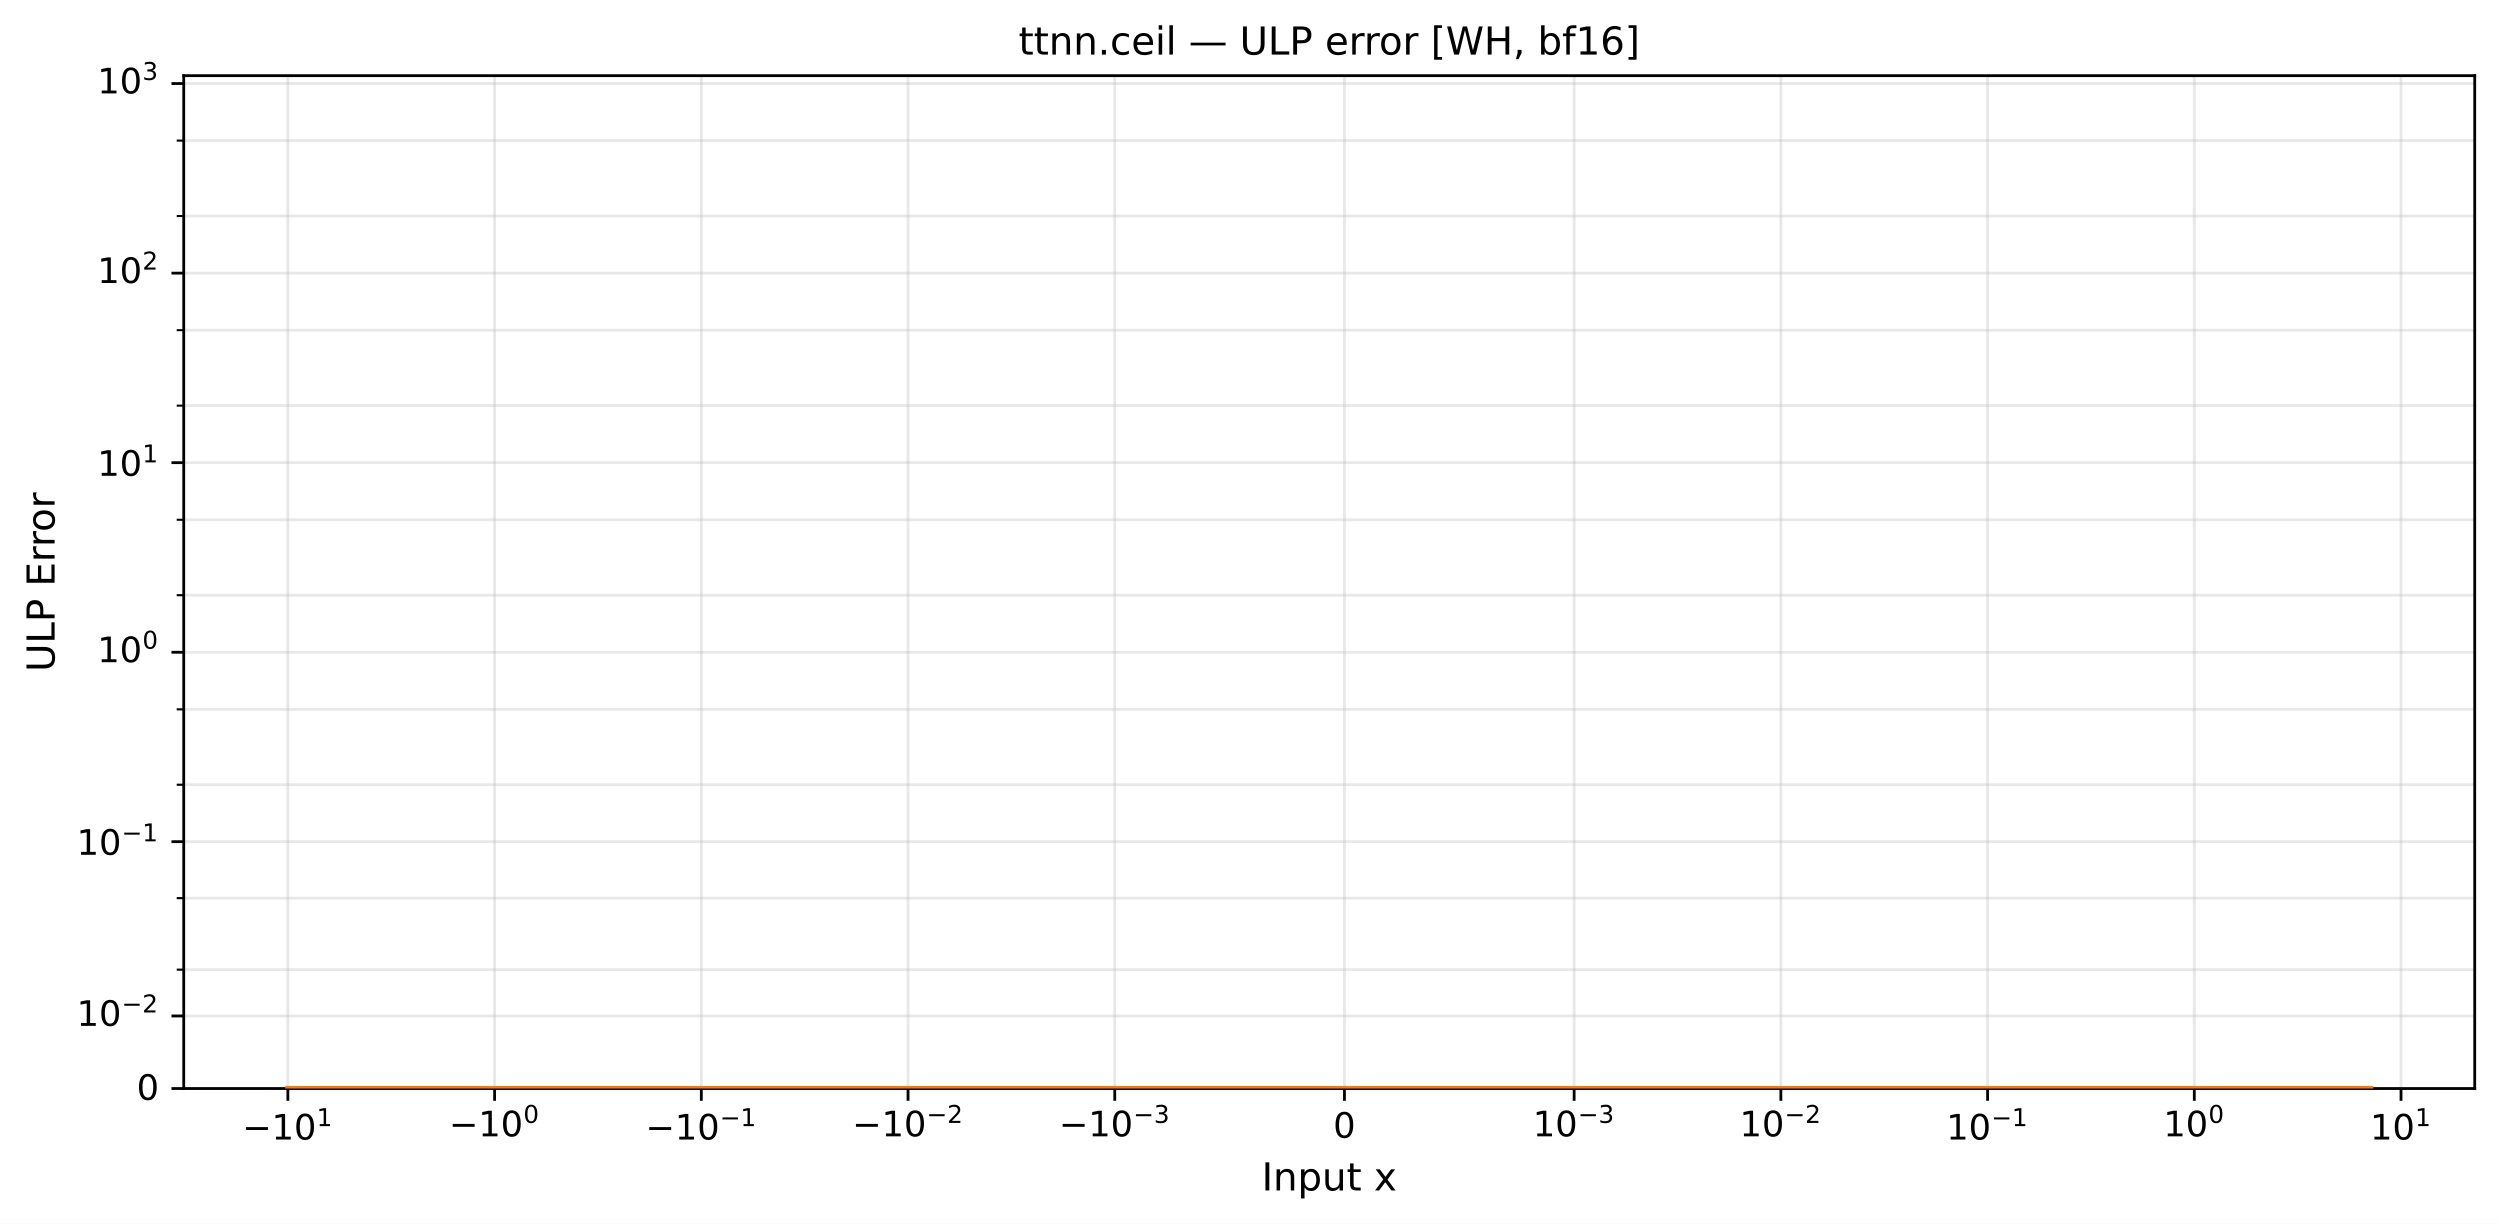
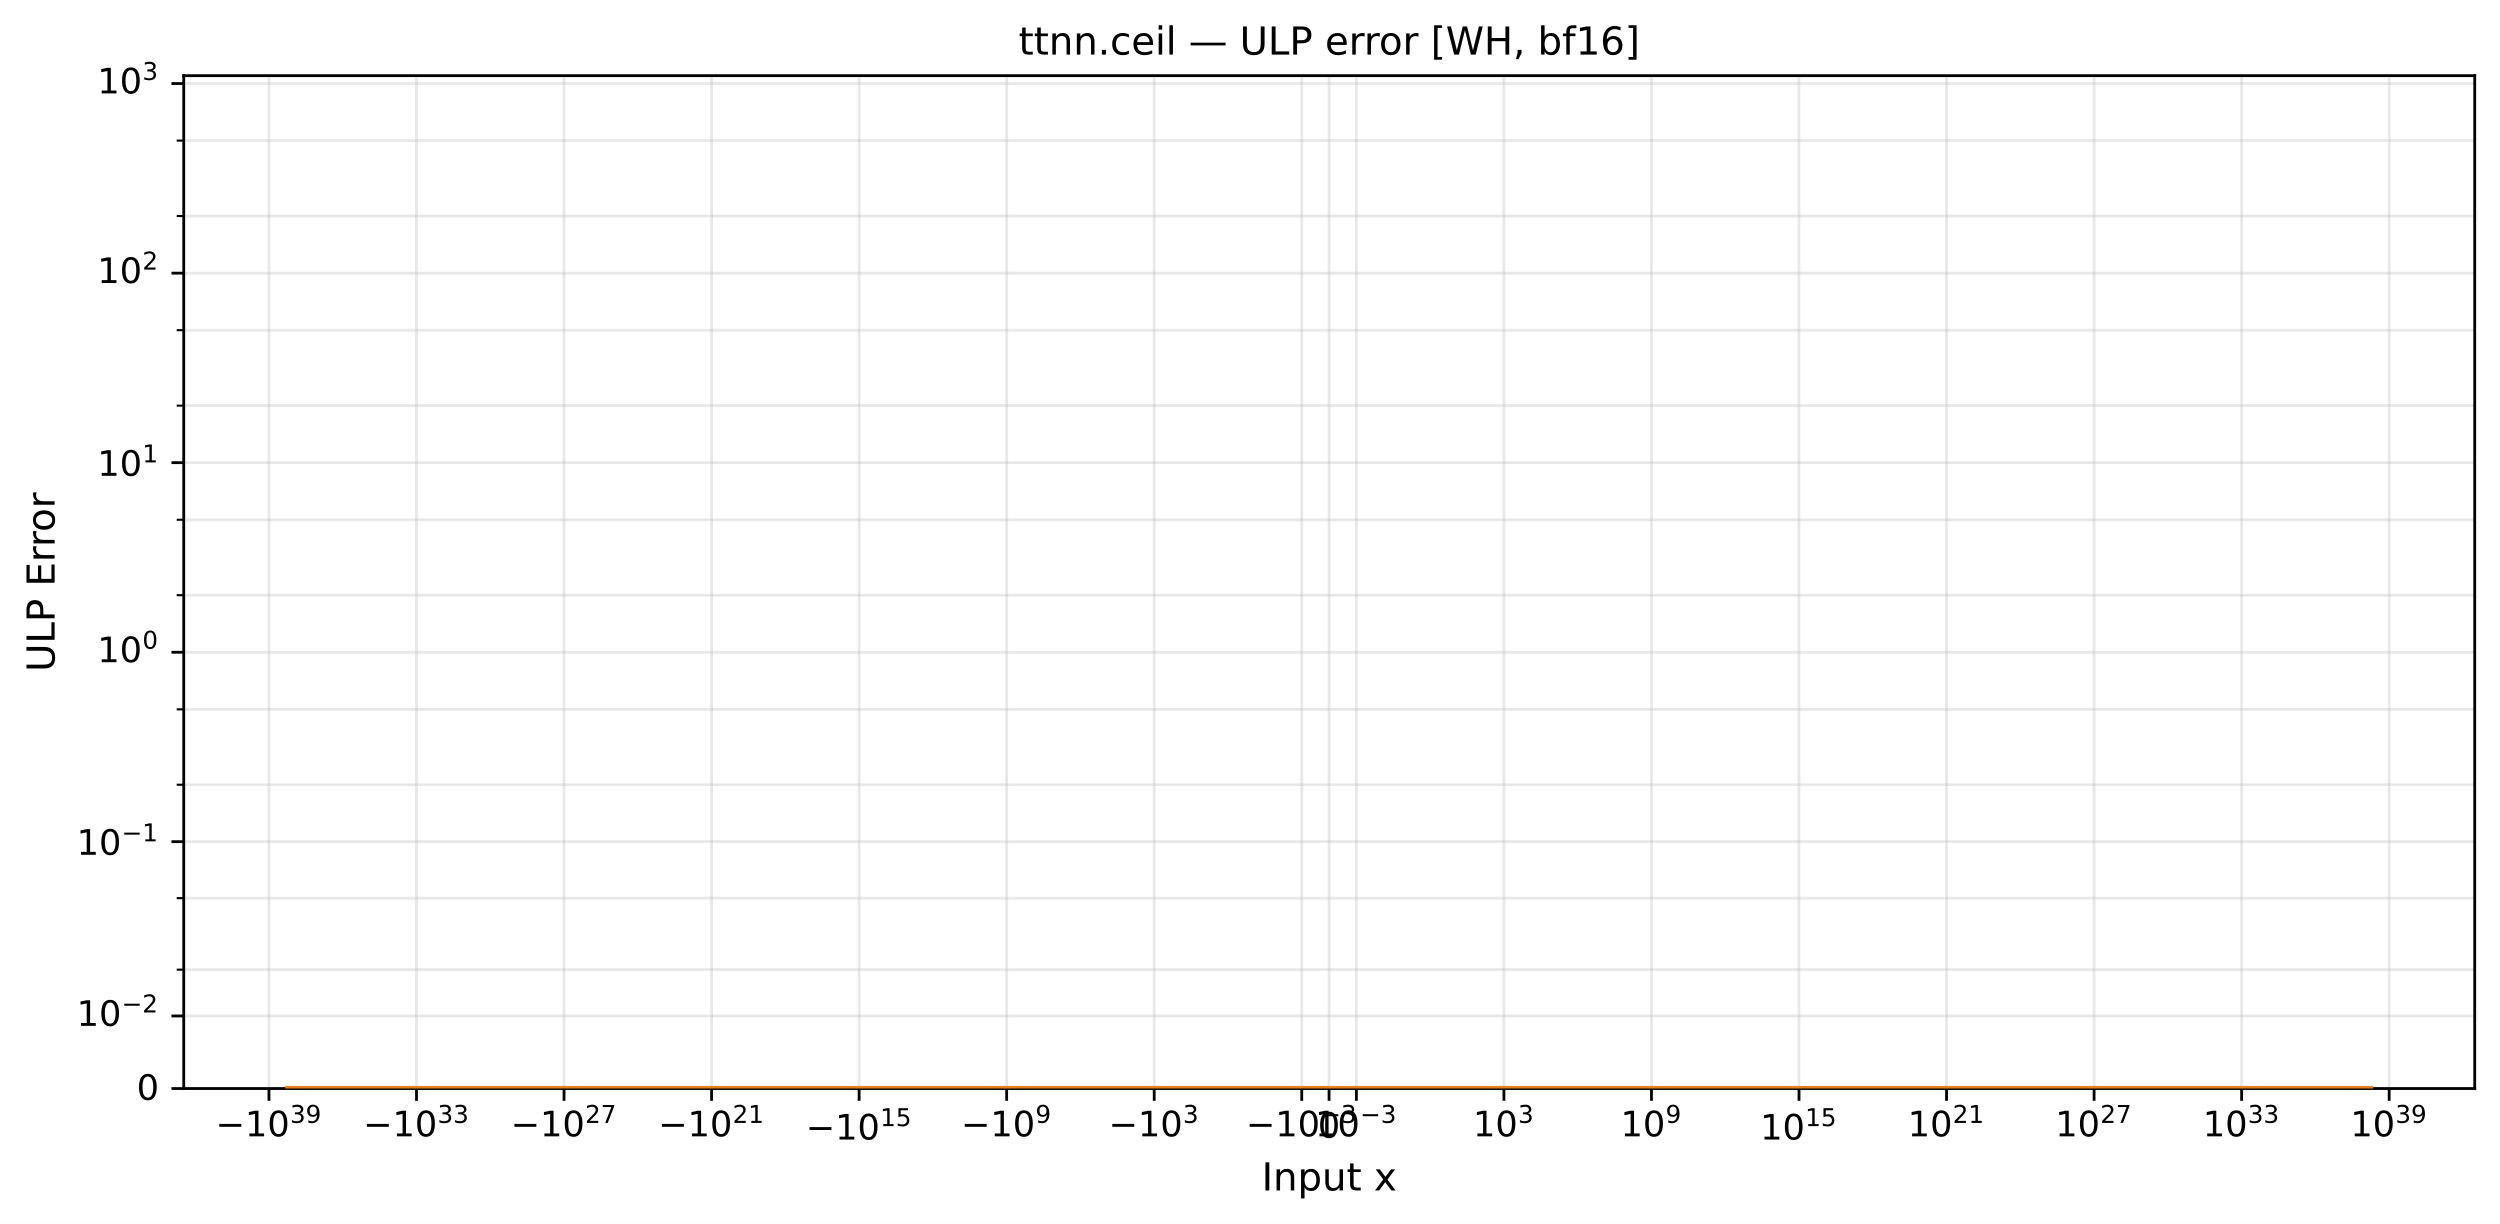
<svg xmlns="http://www.w3.org/2000/svg" xmlns:xlink="http://www.w3.org/1999/xlink" width="712.254pt" height="348.65pt" viewBox="0 0 712.254 348.65" version="1.1">
  <defs>
    <style type="text/css">*{stroke-linejoin: round; stroke-linecap: butt}</style>
  </defs>
  <g id="figure_1">
    <g id="patch_1">
      <path d="M 0 348.65  L 712.254 348.65  L 712.254 0  L 0 0  z " style="fill: #ffffff" />
    </g>
    <g id="axes_1">
      <g id="patch_2">
        <path d="M 52.346 310.126  L 705.054 310.126  L 705.054 21.558  L 52.346 21.558  z " style="fill: #ffffff" />
      </g>
      <g id="matplotlib.axis_1">
        <g id="xtick_1">
          <g id="line2d_1">
-             <path d="M 82.014 310.126  L 82.014 21.558  " clip-path="url(#p76833eb0a4)" style="fill: none; stroke: #b0b0b0; stroke-opacity: 0.3; stroke-width: 0.8; stroke-linecap: square" />
+             <path d="M 76.626 310.126  L 76.626 21.558  " clip-path="url(#p676de0fb49)" style="fill: none; stroke: #b0b0b0; stroke-opacity: 0.3; stroke-width: 0.8; stroke-linecap: square" />
          </g>
          <g id="line2d_2">
            <defs>
-               <path id="me72f2685fe" d="M 0 0  L 0 3.5  " style="stroke: #000000; stroke-width: 0.8" />
+               <path id="m5aadd44aab" d="M 0 0  L 0 3.5  " style="stroke: #000000; stroke-width: 0.8" />
            </defs>
            <g>
-               <use xlink:href="#me72f2685fe" x="82.014" y="310.126" style="stroke: #000000; stroke-width: 0.8" />
+               <use xlink:href="#m5aadd44aab" x="76.626" y="310.126" style="stroke: #000000; stroke-width: 0.8" />
            </g>
          </g>
          <g id="text_1">
-             <g transform="translate(69.01448 324.7247)">
+             <g transform="translate(61.42569 324.7247)">
+               <text>
+                 <tspan x="0" y="-0.977" style="font-size: 10px; font-family: 'DejaVu Sans'">−</tspan>
+                 <tspan x="8.379" y="-0.977" style="font-size: 10px; font-family: 'DejaVu Sans'">1</tspan>
+                 <tspan x="14.741" y="-0.977" style="font-size: 10px; font-family: 'DejaVu Sans'">0</tspan>
+                 <tspan x="21.199" y="-4.805" style="font-size: 7px; font-family: 'DejaVu Sans'">3</tspan>
+                 <tspan x="25.653" y="-4.805" style="font-size: 7px; font-family: 'DejaVu Sans'">9</tspan>
+               </text>
+             </g>
+           </g>
+         </g>
+         <g id="xtick_2">
+           <g id="line2d_3">
+             <path d="M 118.66 310.126  L 118.66 21.558  " clip-path="url(#p676de0fb49)" style="fill: none; stroke: #b0b0b0; stroke-opacity: 0.3; stroke-width: 0.8; stroke-linecap: square" />
+           </g>
+           <g id="line2d_4">
+             <g>
+               <use xlink:href="#m5aadd44aab" x="118.66" y="310.126" style="stroke: #000000; stroke-width: 0.8" />
+             </g>
+           </g>
+           <g id="text_2">
+             <g transform="translate(103.4604 324.7247)">
+               <text>
+                 <tspan x="0" y="-0.977" style="font-size: 10px; font-family: 'DejaVu Sans'">−</tspan>
+                 <tspan x="8.379" y="-0.977" style="font-size: 10px; font-family: 'DejaVu Sans'">1</tspan>
+                 <tspan x="14.741" y="-0.977" style="font-size: 10px; font-family: 'DejaVu Sans'">0</tspan>
+                 <tspan x="21.199" y="-4.805" style="font-size: 7px; font-family: 'DejaVu Sans'">3</tspan>
+                 <tspan x="25.653" y="-4.805" style="font-size: 7px; font-family: 'DejaVu Sans'">3</tspan>
+               </text>
+             </g>
+           </g>
+         </g>
+         <g id="xtick_3">
+           <g id="line2d_5">
+             <path d="M 160.695 310.126  L 160.695 21.558  " clip-path="url(#p676de0fb49)" style="fill: none; stroke: #b0b0b0; stroke-opacity: 0.3; stroke-width: 0.8; stroke-linecap: square" />
+           </g>
+           <g id="line2d_6">
+             <g>
+               <use xlink:href="#m5aadd44aab" x="160.695" y="310.126" style="stroke: #000000; stroke-width: 0.8" />
+             </g>
+           </g>
+           <g id="text_3">
+             <g transform="translate(145.4952 324.7247)">
+               <text>
+                 <tspan x="0" y="-0.977" style="font-size: 10px; font-family: 'DejaVu Sans'">−</tspan>
+                 <tspan x="8.379" y="-0.977" style="font-size: 10px; font-family: 'DejaVu Sans'">1</tspan>
+                 <tspan x="14.741" y="-0.977" style="font-size: 10px; font-family: 'DejaVu Sans'">0</tspan>
+                 <tspan x="21.199" y="-4.805" style="font-size: 7px; font-family: 'DejaVu Sans'">2</tspan>
+                 <tspan x="25.653" y="-4.805" style="font-size: 7px; font-family: 'DejaVu Sans'">7</tspan>
+               </text>
+             </g>
+           </g>
+         </g>
+         <g id="xtick_4">
+           <g id="line2d_7">
+             <path d="M 202.73 310.126  L 202.73 21.558  " clip-path="url(#p676de0fb49)" style="fill: none; stroke: #b0b0b0; stroke-opacity: 0.3; stroke-width: 0.8; stroke-linecap: square" />
+           </g>
+           <g id="line2d_8">
+             <g>
+               <use xlink:href="#m5aadd44aab" x="202.73" y="310.126" style="stroke: #000000; stroke-width: 0.8" />
+             </g>
+           </g>
+           <g id="text_4">
+             <g transform="translate(187.5299 324.7247)">
+               <text>
+                 <tspan x="0" y="-0.977" style="font-size: 10px; font-family: 'DejaVu Sans'">−</tspan>
+                 <tspan x="8.379" y="-0.977" style="font-size: 10px; font-family: 'DejaVu Sans'">1</tspan>
+                 <tspan x="14.741" y="-0.977" style="font-size: 10px; font-family: 'DejaVu Sans'">0</tspan>
+                 <tspan x="21.199" y="-4.805" style="font-size: 7px; font-family: 'DejaVu Sans'">2</tspan>
+                 <tspan x="25.653" y="-4.805" style="font-size: 7px; font-family: 'DejaVu Sans'">1</tspan>
+               </text>
+             </g>
+           </g>
+         </g>
+         <g id="xtick_5">
+           <g id="line2d_9">
+             <path d="M 244.765 310.126  L 244.765 21.558  " clip-path="url(#p676de0fb49)" style="fill: none; stroke: #b0b0b0; stroke-opacity: 0.3; stroke-width: 0.8; stroke-linecap: square" />
+           </g>
+           <g id="line2d_10">
+             <g>
+               <use xlink:href="#m5aadd44aab" x="244.765" y="310.126" style="stroke: #000000; stroke-width: 0.8" />
+             </g>
+           </g>
+           <g id="text_5">
+             <g transform="translate(229.5647 324.7247)">
              <text>
                <tspan x="0" y="-0.064" style="font-size: 10px; font-family: 'DejaVu Sans'">−</tspan>
                <tspan x="8.379" y="-0.064" style="font-size: 10px; font-family: 'DejaVu Sans'">1</tspan>
                <tspan x="14.741" y="-0.064" style="font-size: 10px; font-family: 'DejaVu Sans'">0</tspan>
                <tspan x="21.199" y="-3.892" style="font-size: 7px; font-family: 'DejaVu Sans'">1</tspan>
-               </text>
-             </g>
-           </g>
-         </g>
-         <g id="xtick_2">
-           <g id="line2d_3">
-             <path d="M 140.91 310.126  L 140.91 21.558  " clip-path="url(#p76833eb0a4)" style="fill: none; stroke: #b0b0b0; stroke-opacity: 0.3; stroke-width: 0.8; stroke-linecap: square" />
-           </g>
-           <g id="line2d_4">
-             <g>
-               <use xlink:href="#me72f2685fe" x="140.91" y="310.126" style="stroke: #000000; stroke-width: 0.8" />
-             </g>
-           </g>
-           <g id="text_2">
-             <g transform="translate(127.9098 324.7247)">
+                 <tspan x="25.653" y="-3.892" style="font-size: 7px; font-family: 'DejaVu Sans'">5</tspan>
+               </text>
+             </g>
+           </g>
+         </g>
+         <g id="xtick_6">
+           <g id="line2d_11">
+             <path d="M 286.799 310.126  L 286.799 21.558  " clip-path="url(#p676de0fb49)" style="fill: none; stroke: #b0b0b0; stroke-opacity: 0.3; stroke-width: 0.8; stroke-linecap: square" />
+           </g>
+           <g id="line2d_12">
+             <g>
+               <use xlink:href="#m5aadd44aab" x="286.799" y="310.126" style="stroke: #000000; stroke-width: 0.8" />
+             </g>
+           </g>
+           <g id="text_6">
+             <g transform="translate(273.7994 324.7247)">
              <text>
                <tspan x="0" y="-0.977" style="font-size: 10px; font-family: 'DejaVu Sans'">−</tspan>
                <tspan x="8.379" y="-0.977" style="font-size: 10px; font-family: 'DejaVu Sans'">1</tspan>
                <tspan x="14.741" y="-0.977" style="font-size: 10px; font-family: 'DejaVu Sans'">0</tspan>
-                 <tspan x="21.199" y="-4.805" style="font-size: 7px; font-family: 'DejaVu Sans'">0</tspan>
-               </text>
-             </g>
-           </g>
-         </g>
-         <g id="xtick_3">
-           <g id="line2d_5">
-             <path d="M 199.805 310.126  L 199.805 21.558  " clip-path="url(#p76833eb0a4)" style="fill: none; stroke: #b0b0b0; stroke-opacity: 0.3; stroke-width: 0.8; stroke-linecap: square" />
-           </g>
-           <g id="line2d_6">
-             <g>
-               <use xlink:href="#me72f2685fe" x="199.805" y="310.126" style="stroke: #000000; stroke-width: 0.8" />
-             </g>
-           </g>
-           <g id="text_3">
-             <g transform="translate(183.9051 324.7247)">
-               <text>
-                 <tspan x="0" y="-0.064" style="font-size: 10px; font-family: 'DejaVu Sans'">−</tspan>
-                 <tspan x="8.379" y="-0.064" style="font-size: 10px; font-family: 'DejaVu Sans'">1</tspan>
-                 <tspan x="14.741" y="-0.064" style="font-size: 10px; font-family: 'DejaVu Sans'">0</tspan>
-                 <tspan x="21.199" y="-3.892" style="font-size: 7px; font-family: 'DejaVu Sans'">−</tspan>
-                 <tspan x="27.064" y="-3.892" style="font-size: 7px; font-family: 'DejaVu Sans'">1</tspan>
-               </text>
-             </g>
-           </g>
-         </g>
-         <g id="xtick_4">
-           <g id="line2d_7">
-             <path d="M 258.7 310.126  L 258.7 21.558  " clip-path="url(#p76833eb0a4)" style="fill: none; stroke: #b0b0b0; stroke-opacity: 0.3; stroke-width: 0.8; stroke-linecap: square" />
-           </g>
-           <g id="line2d_8">
-             <g>
-               <use xlink:href="#me72f2685fe" x="258.7" y="310.126" style="stroke: #000000; stroke-width: 0.8" />
-             </g>
-           </g>
-           <g id="text_4">
-             <g transform="translate(242.8005 324.7247)">
+                 <tspan x="21.199" y="-4.805" style="font-size: 7px; font-family: 'DejaVu Sans'">9</tspan>
+               </text>
+             </g>
+           </g>
+         </g>
+         <g id="xtick_7">
+           <g id="line2d_13">
+             <path d="M 328.834 310.126  L 328.834 21.558  " clip-path="url(#p676de0fb49)" style="fill: none; stroke: #b0b0b0; stroke-opacity: 0.3; stroke-width: 0.8; stroke-linecap: square" />
+           </g>
+           <g id="line2d_14">
+             <g>
+               <use xlink:href="#m5aadd44aab" x="328.834" y="310.126" style="stroke: #000000; stroke-width: 0.8" />
+             </g>
+           </g>
+           <g id="text_7">
+             <g transform="translate(315.8341 324.7247)">
              <text>
                <tspan x="0" y="-0.977" style="font-size: 10px; font-family: 'DejaVu Sans'">−</tspan>
                <tspan x="8.379" y="-0.977" style="font-size: 10px; font-family: 'DejaVu Sans'">1</tspan>
                <tspan x="14.741" y="-0.977" style="font-size: 10px; font-family: 'DejaVu Sans'">0</tspan>
-                 <tspan x="21.199" y="-4.805" style="font-size: 7px; font-family: 'DejaVu Sans'">−</tspan>
-                 <tspan x="27.064" y="-4.805" style="font-size: 7px; font-family: 'DejaVu Sans'">2</tspan>
-               </text>
-             </g>
-           </g>
-         </g>
-         <g id="xtick_5">
-           <g id="line2d_9">
-             <path d="M 317.596 310.126  L 317.596 21.558  " clip-path="url(#p76833eb0a4)" style="fill: none; stroke: #b0b0b0; stroke-opacity: 0.3; stroke-width: 0.8; stroke-linecap: square" />
-           </g>
-           <g id="line2d_10">
-             <g>
-               <use xlink:href="#me72f2685fe" x="317.596" y="310.126" style="stroke: #000000; stroke-width: 0.8" />
-             </g>
-           </g>
-           <g id="text_5">
-             <g transform="translate(301.6958 324.7247)">
+                 <tspan x="21.199" y="-4.805" style="font-size: 7px; font-family: 'DejaVu Sans'">3</tspan>
+               </text>
+             </g>
+           </g>
+         </g>
+         <g id="xtick_8">
+           <g id="line2d_15">
+             <path d="M 370.869 310.126  L 370.869 21.558  " clip-path="url(#p676de0fb49)" style="fill: none; stroke: #b0b0b0; stroke-opacity: 0.3; stroke-width: 0.8; stroke-linecap: square" />
+           </g>
+           <g id="line2d_16">
+             <g>
+               <use xlink:href="#m5aadd44aab" x="370.869" y="310.126" style="stroke: #000000; stroke-width: 0.8" />
+             </g>
+           </g>
+           <g id="text_8">
+             <g transform="translate(354.9689 324.7247)">
              <text>
                <tspan x="0" y="-0.977" style="font-size: 10px; font-family: 'DejaVu Sans'">−</tspan>
                <tspan x="8.379" y="-0.977" style="font-size: 10px; font-family: 'DejaVu Sans'">1</tspan>
                <tspan x="14.741" y="-0.977" style="font-size: 10px; font-family: 'DejaVu Sans'">0</tspan>
                <tspan x="21.199" y="-4.805" style="font-size: 7px; font-family: 'DejaVu Sans'">−</tspan>
                <tspan x="27.064" y="-4.805" style="font-size: 7px; font-family: 'DejaVu Sans'">3</tspan>
              </text>
            </g>
          </g>
        </g>
-         <g id="xtick_6">
-           <g id="line2d_11">
-             <path d="M 383.035 310.126  L 383.035 21.558  " clip-path="url(#p76833eb0a4)" style="fill: none; stroke: #b0b0b0; stroke-opacity: 0.3; stroke-width: 0.8; stroke-linecap: square" />
-           </g>
-           <g id="line2d_12">
-             <g>
-               <use xlink:href="#me72f2685fe" x="383.035" y="310.126" style="stroke: #000000; stroke-width: 0.8" />
-             </g>
-           </g>
-           <g id="text_6">
-             <g transform="translate(379.8351 324.7247)">
+         <g id="xtick_9">
+           <g id="line2d_17">
+             <path d="M 378.653 310.126  L 378.653 21.558  " clip-path="url(#p676de0fb49)" style="fill: none; stroke: #b0b0b0; stroke-opacity: 0.3; stroke-width: 0.8; stroke-linecap: square" />
+           </g>
+           <g id="line2d_18">
+             <g>
+               <use xlink:href="#m5aadd44aab" x="378.653" y="310.126" style="stroke: #000000; stroke-width: 0.8" />
+             </g>
+           </g>
+           <g id="text_9">
+             <g transform="translate(375.4531 324.7247)">
              <text>
                <tspan x="0" y="-0.578" style="font-size: 10px; font-family: 'DejaVu Sans'">0</tspan>
              </text>
            </g>
          </g>
        </g>
-         <g id="xtick_7">
-           <g id="line2d_13">
-             <path d="M 448.474 310.126  L 448.474 21.558  " clip-path="url(#p76833eb0a4)" style="fill: none; stroke: #b0b0b0; stroke-opacity: 0.3; stroke-width: 0.8; stroke-linecap: square" />
-           </g>
-           <g id="line2d_14">
-             <g>
-               <use xlink:href="#me72f2685fe" x="448.474" y="310.126" style="stroke: #000000; stroke-width: 0.8" />
-             </g>
-           </g>
-           <g id="text_7">
-             <g transform="translate(436.7243 324.7247)">
+         <g id="xtick_10">
+           <g id="line2d_19">
+             <path d="M 386.437 310.126  L 386.437 21.558  " clip-path="url(#p676de0fb49)" style="fill: none; stroke: #b0b0b0; stroke-opacity: 0.3; stroke-width: 0.8; stroke-linecap: square" />
+           </g>
+           <g id="line2d_20">
+             <g>
+               <use xlink:href="#m5aadd44aab" x="386.437" y="310.126" style="stroke: #000000; stroke-width: 0.8" />
+             </g>
+           </g>
+           <g id="text_10">
+             <g transform="translate(374.6873 324.7247)">
              <text>
                <tspan x="0" y="-0.977" style="font-size: 10px; font-family: 'DejaVu Sans'">1</tspan>
                <tspan x="6.362" y="-0.977" style="font-size: 10px; font-family: 'DejaVu Sans'">0</tspan>
                <tspan x="12.82" y="-4.805" style="font-size: 7px; font-family: 'DejaVu Sans'">−</tspan>
                <tspan x="18.686" y="-4.805" style="font-size: 7px; font-family: 'DejaVu Sans'">3</tspan>
              </text>
            </g>
          </g>
        </g>
-         <g id="xtick_8">
-           <g id="line2d_15">
-             <path d="M 507.37 310.126  L 507.37 21.558  " clip-path="url(#p76833eb0a4)" style="fill: none; stroke: #b0b0b0; stroke-opacity: 0.3; stroke-width: 0.8; stroke-linecap: square" />
-           </g>
-           <g id="line2d_16">
-             <g>
-               <use xlink:href="#me72f2685fe" x="507.37" y="310.126" style="stroke: #000000; stroke-width: 0.8" />
-             </g>
-           </g>
-           <g id="text_8">
-             <g transform="translate(495.6196 324.7247)">
+         <g id="xtick_11">
+           <g id="line2d_21">
+             <path d="M 428.472 310.126  L 428.472 21.558  " clip-path="url(#p676de0fb49)" style="fill: none; stroke: #b0b0b0; stroke-opacity: 0.3; stroke-width: 0.8; stroke-linecap: square" />
+           </g>
+           <g id="line2d_22">
+             <g>
+               <use xlink:href="#m5aadd44aab" x="428.472" y="310.126" style="stroke: #000000; stroke-width: 0.8" />
+             </g>
+           </g>
+           <g id="text_11">
+             <g transform="translate(419.6721 324.7247)">
+               <text>
+                 <tspan x="0" y="-0.977" style="font-size: 10px; font-family: 'DejaVu Sans'">1</tspan>
+                 <tspan x="6.362" y="-0.977" style="font-size: 10px; font-family: 'DejaVu Sans'">0</tspan>
+                 <tspan x="12.82" y="-4.805" style="font-size: 7px; font-family: 'DejaVu Sans'">3</tspan>
+               </text>
+             </g>
+           </g>
+         </g>
+         <g id="xtick_12">
+           <g id="line2d_23">
+             <path d="M 470.507 310.126  L 470.507 21.558  " clip-path="url(#p676de0fb49)" style="fill: none; stroke: #b0b0b0; stroke-opacity: 0.3; stroke-width: 0.8; stroke-linecap: square" />
+           </g>
+           <g id="line2d_24">
+             <g>
+               <use xlink:href="#m5aadd44aab" x="470.507" y="310.126" style="stroke: #000000; stroke-width: 0.8" />
+             </g>
+           </g>
+           <g id="text_12">
+             <g transform="translate(461.7068 324.7247)">
+               <text>
+                 <tspan x="0" y="-0.977" style="font-size: 10px; font-family: 'DejaVu Sans'">1</tspan>
+                 <tspan x="6.362" y="-0.977" style="font-size: 10px; font-family: 'DejaVu Sans'">0</tspan>
+                 <tspan x="12.82" y="-4.805" style="font-size: 7px; font-family: 'DejaVu Sans'">9</tspan>
+               </text>
+             </g>
+           </g>
+         </g>
+         <g id="xtick_13">
+           <g id="line2d_25">
+             <path d="M 512.542 310.126  L 512.542 21.558  " clip-path="url(#p676de0fb49)" style="fill: none; stroke: #b0b0b0; stroke-opacity: 0.3; stroke-width: 0.8; stroke-linecap: square" />
+           </g>
+           <g id="line2d_26">
+             <g>
+               <use xlink:href="#m5aadd44aab" x="512.542" y="310.126" style="stroke: #000000; stroke-width: 0.8" />
+             </g>
+           </g>
+           <g id="text_13">
+             <g transform="translate(501.4915 324.7247)">
+               <text>
+                 <tspan x="0" y="-0.064" style="font-size: 10px; font-family: 'DejaVu Sans'">1</tspan>
+                 <tspan x="6.362" y="-0.064" style="font-size: 10px; font-family: 'DejaVu Sans'">0</tspan>
+                 <tspan x="12.82" y="-3.892" style="font-size: 7px; font-family: 'DejaVu Sans'">1</tspan>
+                 <tspan x="17.274" y="-3.892" style="font-size: 7px; font-family: 'DejaVu Sans'">5</tspan>
+               </text>
+             </g>
+           </g>
+         </g>
+         <g id="xtick_14">
+           <g id="line2d_27">
+             <path d="M 554.576 310.126  L 554.576 21.558  " clip-path="url(#p676de0fb49)" style="fill: none; stroke: #b0b0b0; stroke-opacity: 0.3; stroke-width: 0.8; stroke-linecap: square" />
+           </g>
+           <g id="line2d_28">
+             <g>
+               <use xlink:href="#m5aadd44aab" x="554.576" y="310.126" style="stroke: #000000; stroke-width: 0.8" />
+             </g>
+           </g>
+           <g id="text_14">
+             <g transform="translate(543.5263 324.7247)">
+               <text>
+                 <tspan x="0" y="-0.977" style="font-size: 10px; font-family: 'DejaVu Sans'">1</tspan>
+                 <tspan x="6.362" y="-0.977" style="font-size: 10px; font-family: 'DejaVu Sans'">0</tspan>
+                 <tspan x="12.82" y="-4.805" style="font-size: 7px; font-family: 'DejaVu Sans'">2</tspan>
+                 <tspan x="17.274" y="-4.805" style="font-size: 7px; font-family: 'DejaVu Sans'">1</tspan>
+               </text>
+             </g>
+           </g>
+         </g>
+         <g id="xtick_15">
+           <g id="line2d_29">
+             <path d="M 596.611 310.126  L 596.611 21.558  " clip-path="url(#p676de0fb49)" style="fill: none; stroke: #b0b0b0; stroke-opacity: 0.3; stroke-width: 0.8; stroke-linecap: square" />
+           </g>
+           <g id="line2d_30">
+             <g>
+               <use xlink:href="#m5aadd44aab" x="596.611" y="310.126" style="stroke: #000000; stroke-width: 0.8" />
+             </g>
+           </g>
+           <g id="text_15">
+             <g transform="translate(585.561 324.7247)">
+               <text>
+                 <tspan x="0" y="-0.977" style="font-size: 10px; font-family: 'DejaVu Sans'">1</tspan>
+                 <tspan x="6.362" y="-0.977" style="font-size: 10px; font-family: 'DejaVu Sans'">0</tspan>
+                 <tspan x="12.82" y="-4.805" style="font-size: 7px; font-family: 'DejaVu Sans'">2</tspan>
+                 <tspan x="17.274" y="-4.805" style="font-size: 7px; font-family: 'DejaVu Sans'">7</tspan>
+               </text>
+             </g>
+           </g>
+         </g>
+         <g id="xtick_16">
+           <g id="line2d_31">
+             <path d="M 638.646 310.126  L 638.646 21.558  " clip-path="url(#p676de0fb49)" style="fill: none; stroke: #b0b0b0; stroke-opacity: 0.3; stroke-width: 0.8; stroke-linecap: square" />
+           </g>
+           <g id="line2d_32">
+             <g>
+               <use xlink:href="#m5aadd44aab" x="638.646" y="310.126" style="stroke: #000000; stroke-width: 0.8" />
+             </g>
+           </g>
+           <g id="text_16">
+             <g transform="translate(627.5958 324.7247)">
+               <text>
+                 <tspan x="0" y="-0.977" style="font-size: 10px; font-family: 'DejaVu Sans'">1</tspan>
+                 <tspan x="6.362" y="-0.977" style="font-size: 10px; font-family: 'DejaVu Sans'">0</tspan>
+                 <tspan x="12.82" y="-4.805" style="font-size: 7px; font-family: 'DejaVu Sans'">3</tspan>
+                 <tspan x="17.274" y="-4.805" style="font-size: 7px; font-family: 'DejaVu Sans'">3</tspan>
+               </text>
+             </g>
+           </g>
+         </g>
+         <g id="xtick_17">
+           <g id="line2d_33">
+             <path d="M 680.681 310.126  L 680.681 21.558  " clip-path="url(#p676de0fb49)" style="fill: none; stroke: #b0b0b0; stroke-opacity: 0.3; stroke-width: 0.8; stroke-linecap: square" />
+           </g>
+           <g id="line2d_34">
+             <g>
+               <use xlink:href="#m5aadd44aab" x="680.681" y="310.126" style="stroke: #000000; stroke-width: 0.8" />
+             </g>
+           </g>
+           <g id="text_17">
+             <g transform="translate(669.6305 324.7247)">
+               <text>
+                 <tspan x="0" y="-0.977" style="font-size: 10px; font-family: 'DejaVu Sans'">1</tspan>
+                 <tspan x="6.362" y="-0.977" style="font-size: 10px; font-family: 'DejaVu Sans'">0</tspan>
+                 <tspan x="12.82" y="-4.805" style="font-size: 7px; font-family: 'DejaVu Sans'">3</tspan>
+                 <tspan x="17.274" y="-4.805" style="font-size: 7px; font-family: 'DejaVu Sans'">9</tspan>
+               </text>
+             </g>
+           </g>
+         </g>
+         <g id="text_18">
+           <text style="font-size: 11px; font-family: 'DejaVu Sans', 'Bitstream Vera Sans', 'Computer Modern Sans Serif', 'Lucida Grande', 'Verdana', 'Geneva', 'Lucid', 'Arial', 'Helvetica', 'Avant Garde', sans-serif; text-anchor: middle" x="378.7" y="339.163" transform="rotate(-0 378.6999 339.1627)">Input x</text>
+         </g>
+       </g>
+       <g id="matplotlib.axis_2">
+         <g id="ytick_1">
+           <g id="line2d_35">
+             <path d="M 52.346 310.126  L 705.054 310.126  " clip-path="url(#p676de0fb49)" style="fill: none; stroke: #b0b0b0; stroke-opacity: 0.3; stroke-width: 0.8; stroke-linecap: square" />
+           </g>
+           <g id="line2d_36">
+             <defs>
+               <path id="m7deadd3d09" d="M 0 0  L -3.5 0  " style="stroke: #000000; stroke-width: 0.8" />
+             </defs>
+             <g>
+               <use xlink:href="#m7deadd3d09" x="52.346" y="310.126" style="stroke: #000000; stroke-width: 0.8" />
+             </g>
+           </g>
+           <g id="text_19">
+             <g transform="translate(38.94594 313.9255)">
+               <text>
+                 <tspan x="0" y="-0.578" style="font-size: 10px; font-family: 'DejaVu Sans'">0</tspan>
+               </text>
+             </g>
+           </g>
+         </g>
+         <g id="ytick_2">
+           <g id="line2d_37">
+             <path d="M 52.346 289.451  L 705.054 289.451  " clip-path="url(#p676de0fb49)" style="fill: none; stroke: #b0b0b0; stroke-opacity: 0.3; stroke-width: 0.8; stroke-linecap: square" />
+           </g>
+           <g id="line2d_38">
+             <g>
+               <use xlink:href="#m7deadd3d09" x="52.346" y="289.451" style="stroke: #000000; stroke-width: 0.8" />
+             </g>
+           </g>
+           <g id="text_20">
+             <g transform="translate(21.84594 293.2501)">
              <text>
                <tspan x="0" y="-0.977" style="font-size: 10px; font-family: 'DejaVu Sans'">1</tspan>
                <tspan x="6.362" y="-0.977" style="font-size: 10px; font-family: 'DejaVu Sans'">0</tspan>
                <tspan x="12.82" y="-4.805" style="font-size: 7px; font-family: 'DejaVu Sans'">−</tspan>
                <tspan x="18.686" y="-4.805" style="font-size: 7px; font-family: 'DejaVu Sans'">2</tspan>
              </text>
            </g>
          </g>
        </g>
-         <g id="xtick_9">
-           <g id="line2d_17">
-             <path d="M 566.265 310.126  L 566.265 21.558  " clip-path="url(#p76833eb0a4)" style="fill: none; stroke: #b0b0b0; stroke-opacity: 0.3; stroke-width: 0.8; stroke-linecap: square" />
-           </g>
-           <g id="line2d_18">
-             <g>
-               <use xlink:href="#me72f2685fe" x="566.265" y="310.126" style="stroke: #000000; stroke-width: 0.8" />
-             </g>
-           </g>
-           <g id="text_9">
-             <g transform="translate(554.515 324.7247)">
+         <g id="ytick_3">
+           <g id="line2d_39">
+             <path d="M 52.346 239.793  L 705.054 239.793  " clip-path="url(#p676de0fb49)" style="fill: none; stroke: #b0b0b0; stroke-opacity: 0.3; stroke-width: 0.8; stroke-linecap: square" />
+           </g>
+           <g id="line2d_40">
+             <g>
+               <use xlink:href="#m7deadd3d09" x="52.346" y="239.793" style="stroke: #000000; stroke-width: 0.8" />
+             </g>
+           </g>
+           <g id="text_21">
+             <g transform="translate(21.84594 243.5927)">
              <text>
                <tspan x="0" y="-0.064" style="font-size: 10px; font-family: 'DejaVu Sans'">1</tspan>
                <tspan x="6.362" y="-0.064" style="font-size: 10px; font-family: 'DejaVu Sans'">0</tspan>
                <tspan x="12.82" y="-3.892" style="font-size: 7px; font-family: 'DejaVu Sans'">−</tspan>
                <tspan x="18.686" y="-3.892" style="font-size: 7px; font-family: 'DejaVu Sans'">1</tspan>
              </text>
            </g>
          </g>
        </g>
-         <g id="xtick_10">
-           <g id="line2d_19">
-             <path d="M 625.16 310.126  L 625.16 21.558  " clip-path="url(#p76833eb0a4)" style="fill: none; stroke: #b0b0b0; stroke-opacity: 0.3; stroke-width: 0.8; stroke-linecap: square" />
-           </g>
-           <g id="line2d_20">
-             <g>
-               <use xlink:href="#me72f2685fe" x="625.16" y="310.126" style="stroke: #000000; stroke-width: 0.8" />
-             </g>
-           </g>
-           <g id="text_10">
-             <g transform="translate(616.3603 324.7247)">
+         <g id="ytick_4">
+           <g id="line2d_41">
+             <path d="M 52.346 185.837  L 705.054 185.837  " clip-path="url(#p676de0fb49)" style="fill: none; stroke: #b0b0b0; stroke-opacity: 0.3; stroke-width: 0.8; stroke-linecap: square" />
+           </g>
+           <g id="line2d_42">
+             <g>
+               <use xlink:href="#m7deadd3d09" x="52.346" y="185.837" style="stroke: #000000; stroke-width: 0.8" />
+             </g>
+           </g>
+           <g id="text_22">
+             <g transform="translate(27.74594 189.6361)">
              <text>
                <tspan x="0" y="-0.977" style="font-size: 10px; font-family: 'DejaVu Sans'">1</tspan>
                <tspan x="6.362" y="-0.977" style="font-size: 10px; font-family: 'DejaVu Sans'">0</tspan>
                <tspan x="12.82" y="-4.805" style="font-size: 7px; font-family: 'DejaVu Sans'">0</tspan>
              </text>
            </g>
          </g>
        </g>
-         <g id="xtick_11">
-           <g id="line2d_21">
-             <path d="M 684.056 310.126  L 684.056 21.558  " clip-path="url(#p76833eb0a4)" style="fill: none; stroke: #b0b0b0; stroke-opacity: 0.3; stroke-width: 0.8; stroke-linecap: square" />
-           </g>
-           <g id="line2d_22">
-             <g>
-               <use xlink:href="#me72f2685fe" x="684.056" y="310.126" style="stroke: #000000; stroke-width: 0.8" />
-             </g>
-           </g>
-           <g id="text_11">
-             <g transform="translate(675.2556 324.7247)">
+         <g id="ytick_5">
+           <g id="line2d_43">
+             <path d="M 52.346 131.823  L 705.054 131.823  " clip-path="url(#p676de0fb49)" style="fill: none; stroke: #b0b0b0; stroke-opacity: 0.3; stroke-width: 0.8; stroke-linecap: square" />
+           </g>
+           <g id="line2d_44">
+             <g>
+               <use xlink:href="#m7deadd3d09" x="52.346" y="131.823" style="stroke: #000000; stroke-width: 0.8" />
+             </g>
+           </g>
+           <g id="text_23">
+             <g transform="translate(27.74594 135.6222)">
              <text>
                <tspan x="0" y="-0.064" style="font-size: 10px; font-family: 'DejaVu Sans'">1</tspan>
                <tspan x="6.362" y="-0.064" style="font-size: 10px; font-family: 'DejaVu Sans'">0</tspan>
                <tspan x="12.82" y="-3.892" style="font-size: 7px; font-family: 'DejaVu Sans'">1</tspan>
              </text>
            </g>
          </g>
        </g>
-         <g id="text_12">
-           <text style="font-size: 11px; font-family: 'DejaVu Sans', 'Bitstream Vera Sans', 'Computer Modern Sans Serif', 'Lucida Grande', 'Verdana', 'Geneva', 'Lucid', 'Arial', 'Helvetica', 'Avant Garde', sans-serif; text-anchor: middle" x="378.7" y="339.163" transform="rotate(-0 378.6999 339.1627)">Input x</text>
-         </g>
-       </g>
-       <g id="matplotlib.axis_2">
-         <g id="ytick_1">
-           <g id="line2d_23">
-             <path d="M 52.346 310.126  L 705.054 310.126  " clip-path="url(#p76833eb0a4)" style="fill: none; stroke: #b0b0b0; stroke-opacity: 0.3; stroke-width: 0.8; stroke-linecap: square" />
-           </g>
-           <g id="line2d_24">
+         <g id="ytick_6">
+           <g id="line2d_45">
+             <path d="M 52.346 77.809  L 705.054 77.809  " clip-path="url(#p676de0fb49)" style="fill: none; stroke: #b0b0b0; stroke-opacity: 0.3; stroke-width: 0.8; stroke-linecap: square" />
+           </g>
+           <g id="line2d_46">
+             <g>
+               <use xlink:href="#m7deadd3d09" x="52.346" y="77.809" style="stroke: #000000; stroke-width: 0.8" />
+             </g>
+           </g>
+           <g id="text_24">
+             <g transform="translate(27.74594 81.60775)">
+               <text>
+                 <tspan x="0" y="-0.977" style="font-size: 10px; font-family: 'DejaVu Sans'">1</tspan>
+                 <tspan x="6.362" y="-0.977" style="font-size: 10px; font-family: 'DejaVu Sans'">0</tspan>
+                 <tspan x="12.82" y="-4.805" style="font-size: 7px; font-family: 'DejaVu Sans'">2</tspan>
+               </text>
+             </g>
+           </g>
+         </g>
+         <g id="ytick_7">
+           <g id="line2d_47">
+             <path d="M 52.346 23.794  L 705.054 23.794  " clip-path="url(#p676de0fb49)" style="fill: none; stroke: #b0b0b0; stroke-opacity: 0.3; stroke-width: 0.8; stroke-linecap: square" />
+           </g>
+           <g id="line2d_48">
+             <g>
+               <use xlink:href="#m7deadd3d09" x="52.346" y="23.794" style="stroke: #000000; stroke-width: 0.8" />
+             </g>
+           </g>
+           <g id="text_25">
+             <g transform="translate(27.74594 27.5933)">
+               <text>
+                 <tspan x="0" y="-0.977" style="font-size: 10px; font-family: 'DejaVu Sans'">1</tspan>
+                 <tspan x="6.362" y="-0.977" style="font-size: 10px; font-family: 'DejaVu Sans'">0</tspan>
+                 <tspan x="12.82" y="-4.805" style="font-size: 7px; font-family: 'DejaVu Sans'">3</tspan>
+               </text>
+             </g>
+           </g>
+         </g>
+         <g id="ytick_8">
+           <g id="line2d_49">
+             <path d="M 52.346 276.261  L 705.054 276.261  " clip-path="url(#p676de0fb49)" style="fill: none; stroke: #b0b0b0; stroke-opacity: 0.3; stroke-width: 0.8; stroke-linecap: square" />
+           </g>
+           <g id="line2d_50">
            <defs>
-               <path id="m2b93b76e4f" d="M 0 0  L -3.5 0  " style="stroke: #000000; stroke-width: 0.8" />
+               <path id="m349585674c" d="M 0 0  L -2 0  " style="stroke: #000000; stroke-width: 0.6" />
            </defs>
            <g>
-               <use xlink:href="#m2b93b76e4f" x="52.346" y="310.126" style="stroke: #000000; stroke-width: 0.8" />
-             </g>
-           </g>
-           <g id="text_13">
-             <g transform="translate(38.94594 313.9255)">
-               <text>
-                 <tspan x="0" y="-0.578" style="font-size: 10px; font-family: 'DejaVu Sans'">0</tspan>
-               </text>
-             </g>
-           </g>
-         </g>
-         <g id="ytick_2">
-           <g id="line2d_25">
-             <path d="M 52.346 289.451  L 705.054 289.451  " clip-path="url(#p76833eb0a4)" style="fill: none; stroke: #b0b0b0; stroke-opacity: 0.3; stroke-width: 0.8; stroke-linecap: square" />
-           </g>
-           <g id="line2d_26">
-             <g>
-               <use xlink:href="#m2b93b76e4f" x="52.346" y="289.451" style="stroke: #000000; stroke-width: 0.8" />
-             </g>
-           </g>
-           <g id="text_14">
-             <g transform="translate(21.84594 293.2501)">
-               <text>
-                 <tspan x="0" y="-0.977" style="font-size: 10px; font-family: 'DejaVu Sans'">1</tspan>
-                 <tspan x="6.362" y="-0.977" style="font-size: 10px; font-family: 'DejaVu Sans'">0</tspan>
-                 <tspan x="12.82" y="-4.805" style="font-size: 7px; font-family: 'DejaVu Sans'">−</tspan>
-                 <tspan x="18.686" y="-4.805" style="font-size: 7px; font-family: 'DejaVu Sans'">2</tspan>
-               </text>
-             </g>
-           </g>
-         </g>
-         <g id="ytick_3">
-           <g id="line2d_27">
-             <path d="M 52.346 239.793  L 705.054 239.793  " clip-path="url(#p76833eb0a4)" style="fill: none; stroke: #b0b0b0; stroke-opacity: 0.3; stroke-width: 0.8; stroke-linecap: square" />
-           </g>
-           <g id="line2d_28">
-             <g>
-               <use xlink:href="#m2b93b76e4f" x="52.346" y="239.793" style="stroke: #000000; stroke-width: 0.8" />
-             </g>
-           </g>
-           <g id="text_15">
-             <g transform="translate(21.84594 243.5927)">
-               <text>
-                 <tspan x="0" y="-0.064" style="font-size: 10px; font-family: 'DejaVu Sans'">1</tspan>
-                 <tspan x="6.362" y="-0.064" style="font-size: 10px; font-family: 'DejaVu Sans'">0</tspan>
-                 <tspan x="12.82" y="-3.892" style="font-size: 7px; font-family: 'DejaVu Sans'">−</tspan>
-                 <tspan x="18.686" y="-3.892" style="font-size: 7px; font-family: 'DejaVu Sans'">1</tspan>
-               </text>
-             </g>
-           </g>
-         </g>
-         <g id="ytick_4">
-           <g id="line2d_29">
-             <path d="M 52.346 185.837  L 705.054 185.837  " clip-path="url(#p76833eb0a4)" style="fill: none; stroke: #b0b0b0; stroke-opacity: 0.3; stroke-width: 0.8; stroke-linecap: square" />
-           </g>
-           <g id="line2d_30">
-             <g>
-               <use xlink:href="#m2b93b76e4f" x="52.346" y="185.837" style="stroke: #000000; stroke-width: 0.8" />
-             </g>
-           </g>
-           <g id="text_16">
-             <g transform="translate(27.74594 189.6361)">
-               <text>
-                 <tspan x="0" y="-0.977" style="font-size: 10px; font-family: 'DejaVu Sans'">1</tspan>
-                 <tspan x="6.362" y="-0.977" style="font-size: 10px; font-family: 'DejaVu Sans'">0</tspan>
-                 <tspan x="12.82" y="-4.805" style="font-size: 7px; font-family: 'DejaVu Sans'">0</tspan>
-               </text>
-             </g>
-           </g>
-         </g>
-         <g id="ytick_5">
-           <g id="line2d_31">
-             <path d="M 52.346 131.823  L 705.054 131.823  " clip-path="url(#p76833eb0a4)" style="fill: none; stroke: #b0b0b0; stroke-opacity: 0.3; stroke-width: 0.8; stroke-linecap: square" />
-           </g>
-           <g id="line2d_32">
-             <g>
-               <use xlink:href="#m2b93b76e4f" x="52.346" y="131.823" style="stroke: #000000; stroke-width: 0.8" />
-             </g>
-           </g>
-           <g id="text_17">
-             <g transform="translate(27.74594 135.6222)">
-               <text>
-                 <tspan x="0" y="-0.064" style="font-size: 10px; font-family: 'DejaVu Sans'">1</tspan>
-                 <tspan x="6.362" y="-0.064" style="font-size: 10px; font-family: 'DejaVu Sans'">0</tspan>
-                 <tspan x="12.82" y="-3.892" style="font-size: 7px; font-family: 'DejaVu Sans'">1</tspan>
-               </text>
-             </g>
-           </g>
-         </g>
-         <g id="ytick_6">
-           <g id="line2d_33">
-             <path d="M 52.346 77.809  L 705.054 77.809  " clip-path="url(#p76833eb0a4)" style="fill: none; stroke: #b0b0b0; stroke-opacity: 0.3; stroke-width: 0.8; stroke-linecap: square" />
-           </g>
-           <g id="line2d_34">
-             <g>
-               <use xlink:href="#m2b93b76e4f" x="52.346" y="77.809" style="stroke: #000000; stroke-width: 0.8" />
-             </g>
-           </g>
-           <g id="text_18">
-             <g transform="translate(27.74594 81.60775)">
-               <text>
-                 <tspan x="0" y="-0.977" style="font-size: 10px; font-family: 'DejaVu Sans'">1</tspan>
-                 <tspan x="6.362" y="-0.977" style="font-size: 10px; font-family: 'DejaVu Sans'">0</tspan>
-                 <tspan x="12.82" y="-4.805" style="font-size: 7px; font-family: 'DejaVu Sans'">2</tspan>
-               </text>
-             </g>
-           </g>
-         </g>
-         <g id="ytick_7">
-           <g id="line2d_35">
-             <path d="M 52.346 23.794  L 705.054 23.794  " clip-path="url(#p76833eb0a4)" style="fill: none; stroke: #b0b0b0; stroke-opacity: 0.3; stroke-width: 0.8; stroke-linecap: square" />
-           </g>
-           <g id="line2d_36">
-             <g>
-               <use xlink:href="#m2b93b76e4f" x="52.346" y="23.794" style="stroke: #000000; stroke-width: 0.8" />
-             </g>
-           </g>
-           <g id="text_19">
-             <g transform="translate(27.74594 27.5933)">
-               <text>
-                 <tspan x="0" y="-0.977" style="font-size: 10px; font-family: 'DejaVu Sans'">1</tspan>
-                 <tspan x="6.362" y="-0.977" style="font-size: 10px; font-family: 'DejaVu Sans'">0</tspan>
-                 <tspan x="12.82" y="-4.805" style="font-size: 7px; font-family: 'DejaVu Sans'">3</tspan>
-               </text>
-             </g>
-           </g>
-         </g>
-         <g id="ytick_8">
-           <g id="line2d_37">
-             <path d="M 52.346 276.261  L 705.054 276.261  " clip-path="url(#p76833eb0a4)" style="fill: none; stroke: #b0b0b0; stroke-opacity: 0.3; stroke-width: 0.8; stroke-linecap: square" />
-           </g>
-           <g id="line2d_38">
-             <defs>
-               <path id="mfa42019d5c" d="M 0 0  L -2 0  " style="stroke: #000000; stroke-width: 0.6" />
-             </defs>
-             <g>
-               <use xlink:href="#mfa42019d5c" x="52.346" y="276.261" style="stroke: #000000; stroke-width: 0.6" />
+               <use xlink:href="#m349585674c" x="52.346" y="276.261" style="stroke: #000000; stroke-width: 0.6" />
            </g>
          </g>
        </g>
        <g id="ytick_9">
-           <g id="line2d_39">
-             <path d="M 52.346 255.881  L 705.054 255.881  " clip-path="url(#p76833eb0a4)" style="fill: none; stroke: #b0b0b0; stroke-opacity: 0.3; stroke-width: 0.8; stroke-linecap: square" />
-           </g>
-           <g id="line2d_40">
-             <g>
-               <use xlink:href="#mfa42019d5c" x="52.346" y="255.881" style="stroke: #000000; stroke-width: 0.6" />
+           <g id="line2d_51">
+             <path d="M 52.346 255.881  L 705.054 255.881  " clip-path="url(#p676de0fb49)" style="fill: none; stroke: #b0b0b0; stroke-opacity: 0.3; stroke-width: 0.8; stroke-linecap: square" />
+           </g>
+           <g id="line2d_52">
+             <g>
+               <use xlink:href="#m349585674c" x="52.346" y="255.881" style="stroke: #000000; stroke-width: 0.6" />
            </g>
          </g>
        </g>
        <g id="ytick_10">
-           <g id="line2d_41">
-             <path d="M 52.346 223.577  L 705.054 223.577  " clip-path="url(#p76833eb0a4)" style="fill: none; stroke: #b0b0b0; stroke-opacity: 0.3; stroke-width: 0.8; stroke-linecap: square" />
-           </g>
-           <g id="line2d_42">
-             <g>
-               <use xlink:href="#mfa42019d5c" x="52.346" y="223.577" style="stroke: #000000; stroke-width: 0.6" />
+           <g id="line2d_53">
+             <path d="M 52.346 223.577  L 705.054 223.577  " clip-path="url(#p676de0fb49)" style="fill: none; stroke: #b0b0b0; stroke-opacity: 0.3; stroke-width: 0.8; stroke-linecap: square" />
+           </g>
+           <g id="line2d_54">
+             <g>
+               <use xlink:href="#m349585674c" x="52.346" y="223.577" style="stroke: #000000; stroke-width: 0.6" />
            </g>
          </g>
        </g>
        <g id="ytick_11">
-           <g id="line2d_43">
-             <path d="M 52.346 202.095  L 705.054 202.095  " clip-path="url(#p76833eb0a4)" style="fill: none; stroke: #b0b0b0; stroke-opacity: 0.3; stroke-width: 0.8; stroke-linecap: square" />
-           </g>
-           <g id="line2d_44">
-             <g>
-               <use xlink:href="#mfa42019d5c" x="52.346" y="202.095" style="stroke: #000000; stroke-width: 0.6" />
+           <g id="line2d_55">
+             <path d="M 52.346 202.095  L 705.054 202.095  " clip-path="url(#p676de0fb49)" style="fill: none; stroke: #b0b0b0; stroke-opacity: 0.3; stroke-width: 0.8; stroke-linecap: square" />
+           </g>
+           <g id="line2d_56">
+             <g>
+               <use xlink:href="#m349585674c" x="52.346" y="202.095" style="stroke: #000000; stroke-width: 0.6" />
            </g>
          </g>
        </g>
        <g id="ytick_12">
-           <g id="line2d_45">
-             <path d="M 52.346 169.577  L 705.054 169.577  " clip-path="url(#p76833eb0a4)" style="fill: none; stroke: #b0b0b0; stroke-opacity: 0.3; stroke-width: 0.8; stroke-linecap: square" />
-           </g>
-           <g id="line2d_46">
-             <g>
-               <use xlink:href="#mfa42019d5c" x="52.346" y="169.577" style="stroke: #000000; stroke-width: 0.6" />
+           <g id="line2d_57">
+             <path d="M 52.346 169.577  L 705.054 169.577  " clip-path="url(#p676de0fb49)" style="fill: none; stroke: #b0b0b0; stroke-opacity: 0.3; stroke-width: 0.8; stroke-linecap: square" />
+           </g>
+           <g id="line2d_58">
+             <g>
+               <use xlink:href="#m349585674c" x="52.346" y="169.577" style="stroke: #000000; stroke-width: 0.6" />
            </g>
          </g>
        </g>
        <g id="ytick_13">
-           <g id="line2d_47">
-             <path d="M 52.346 148.083  L 705.054 148.083  " clip-path="url(#p76833eb0a4)" style="fill: none; stroke: #b0b0b0; stroke-opacity: 0.3; stroke-width: 0.8; stroke-linecap: square" />
-           </g>
-           <g id="line2d_48">
-             <g>
-               <use xlink:href="#mfa42019d5c" x="52.346" y="148.083" style="stroke: #000000; stroke-width: 0.6" />
+           <g id="line2d_59">
+             <path d="M 52.346 148.083  L 705.054 148.083  " clip-path="url(#p676de0fb49)" style="fill: none; stroke: #b0b0b0; stroke-opacity: 0.3; stroke-width: 0.8; stroke-linecap: square" />
+           </g>
+           <g id="line2d_60">
+             <g>
+               <use xlink:href="#m349585674c" x="52.346" y="148.083" style="stroke: #000000; stroke-width: 0.6" />
            </g>
          </g>
        </g>
        <g id="ytick_14">
-           <g id="line2d_49">
-             <path d="M 52.346 115.563  L 705.054 115.563  " clip-path="url(#p76833eb0a4)" style="fill: none; stroke: #b0b0b0; stroke-opacity: 0.3; stroke-width: 0.8; stroke-linecap: square" />
-           </g>
-           <g id="line2d_50">
-             <g>
-               <use xlink:href="#mfa42019d5c" x="52.346" y="115.563" style="stroke: #000000; stroke-width: 0.6" />
+           <g id="line2d_61">
+             <path d="M 52.346 115.563  L 705.054 115.563  " clip-path="url(#p676de0fb49)" style="fill: none; stroke: #b0b0b0; stroke-opacity: 0.3; stroke-width: 0.8; stroke-linecap: square" />
+           </g>
+           <g id="line2d_62">
+             <g>
+               <use xlink:href="#m349585674c" x="52.346" y="115.563" style="stroke: #000000; stroke-width: 0.6" />
            </g>
          </g>
        </g>
        <g id="ytick_15">
-           <g id="line2d_51">
-             <path d="M 52.346 94.068  L 705.054 94.068  " clip-path="url(#p76833eb0a4)" style="fill: none; stroke: #b0b0b0; stroke-opacity: 0.3; stroke-width: 0.8; stroke-linecap: square" />
-           </g>
-           <g id="line2d_52">
-             <g>
-               <use xlink:href="#mfa42019d5c" x="52.346" y="94.068" style="stroke: #000000; stroke-width: 0.6" />
+           <g id="line2d_63">
+             <path d="M 52.346 94.068  L 705.054 94.068  " clip-path="url(#p676de0fb49)" style="fill: none; stroke: #b0b0b0; stroke-opacity: 0.3; stroke-width: 0.8; stroke-linecap: square" />
+           </g>
+           <g id="line2d_64">
+             <g>
+               <use xlink:href="#m349585674c" x="52.346" y="94.068" style="stroke: #000000; stroke-width: 0.6" />
            </g>
          </g>
        </g>
        <g id="ytick_16">
-           <g id="line2d_53">
-             <path d="M 52.346 61.549  L 705.054 61.549  " clip-path="url(#p76833eb0a4)" style="fill: none; stroke: #b0b0b0; stroke-opacity: 0.3; stroke-width: 0.8; stroke-linecap: square" />
-           </g>
-           <g id="line2d_54">
-             <g>
-               <use xlink:href="#mfa42019d5c" x="52.346" y="61.549" style="stroke: #000000; stroke-width: 0.6" />
+           <g id="line2d_65">
+             <path d="M 52.346 61.549  L 705.054 61.549  " clip-path="url(#p676de0fb49)" style="fill: none; stroke: #b0b0b0; stroke-opacity: 0.3; stroke-width: 0.8; stroke-linecap: square" />
+           </g>
+           <g id="line2d_66">
+             <g>
+               <use xlink:href="#m349585674c" x="52.346" y="61.549" style="stroke: #000000; stroke-width: 0.6" />
            </g>
          </g>
        </g>
        <g id="ytick_17">
-           <g id="line2d_55">
-             <path d="M 52.346 40.054  L 705.054 40.054  " clip-path="url(#p76833eb0a4)" style="fill: none; stroke: #b0b0b0; stroke-opacity: 0.3; stroke-width: 0.8; stroke-linecap: square" />
-           </g>
-           <g id="line2d_56">
-             <g>
-               <use xlink:href="#mfa42019d5c" x="52.346" y="40.054" style="stroke: #000000; stroke-width: 0.6" />
-             </g>
-           </g>
-         </g>
-         <g id="text_20">
+           <g id="line2d_67">
+             <path d="M 52.346 40.054  L 705.054 40.054  " clip-path="url(#p676de0fb49)" style="fill: none; stroke: #b0b0b0; stroke-opacity: 0.3; stroke-width: 0.8; stroke-linecap: square" />
+           </g>
+           <g id="line2d_68">
+             <g>
+               <use xlink:href="#m349585674c" x="52.346" y="40.054" style="stroke: #000000; stroke-width: 0.6" />
+             </g>
+           </g>
+         </g>
+         <g id="text_26">
          <text style="font-size: 11px; font-family: 'DejaVu Sans', 'Bitstream Vera Sans', 'Computer Modern Sans Serif', 'Lucida Grande', 'Verdana', 'Geneva', 'Lucid', 'Arial', 'Helvetica', 'Avant Garde', sans-serif; text-anchor: middle" x="15.558" y="165.842" transform="rotate(-90 15.55828 165.8423)">ULP Error</text>
        </g>
      </g>
      <g id="patch_3">
        <path d="M 52.346 310.126  L 52.346 21.558  " style="fill: none; stroke: #000000; stroke-width: 0.8; stroke-linejoin: miter; stroke-linecap: square" />
      </g>
      <g id="patch_4">
        <path d="M 705.054 310.126  L 705.054 21.558  " style="fill: none; stroke: #000000; stroke-width: 0.8; stroke-linejoin: miter; stroke-linecap: square" />
      </g>
      <g id="patch_5">
        <path d="M 52.346 310.126  L 705.054 310.126  " style="fill: none; stroke: #000000; stroke-width: 0.8; stroke-linejoin: miter; stroke-linecap: square" />
      </g>
      <g id="patch_6">
        <path d="M 52.346 21.558  L 705.054 21.558  " style="fill: none; stroke: #000000; stroke-width: 0.8; stroke-linejoin: miter; stroke-linecap: square" />
      </g>
-       <g id="line2d_57">
-         <path d="M 82.014 310.126  L 675.385 310.126  L 675.385 310.126  " clip-path="url(#p76833eb0a4)" style="fill: none; stroke: #e67e22; stroke-width: 1.5; stroke-linecap: square" />
-       </g>
-       <g id="text_21">
+       <g id="line2d_69">
+         <path d="M 82.014 310.126  L 675.385 310.126  L 675.385 310.126  " clip-path="url(#p676de0fb49)" style="fill: none; stroke: #e67e22; stroke-width: 1.5; stroke-linecap: square" />
+       </g>
+       <g id="text_27">
        <text style="font-size: 11px; font-family: 'DejaVu Sans', 'Bitstream Vera Sans', 'Computer Modern Sans Serif', 'Lucida Grande', 'Verdana', 'Geneva', 'Lucid', 'Arial', 'Helvetica', 'Avant Garde', sans-serif; text-anchor: middle" x="378.7" y="15.558" transform="rotate(-0 378.6999 15.55828)">ttnn.ceil — ULP error  [WH, bf16]</text>
      </g>
    </g>
  </g>
  <defs>
-     <clipPath id="p76833eb0a4">
+     <clipPath id="p676de0fb49">
      <rect x="52.346" y="21.558" width="652.708" height="288.568" />
    </clipPath>
  </defs>
</svg>
